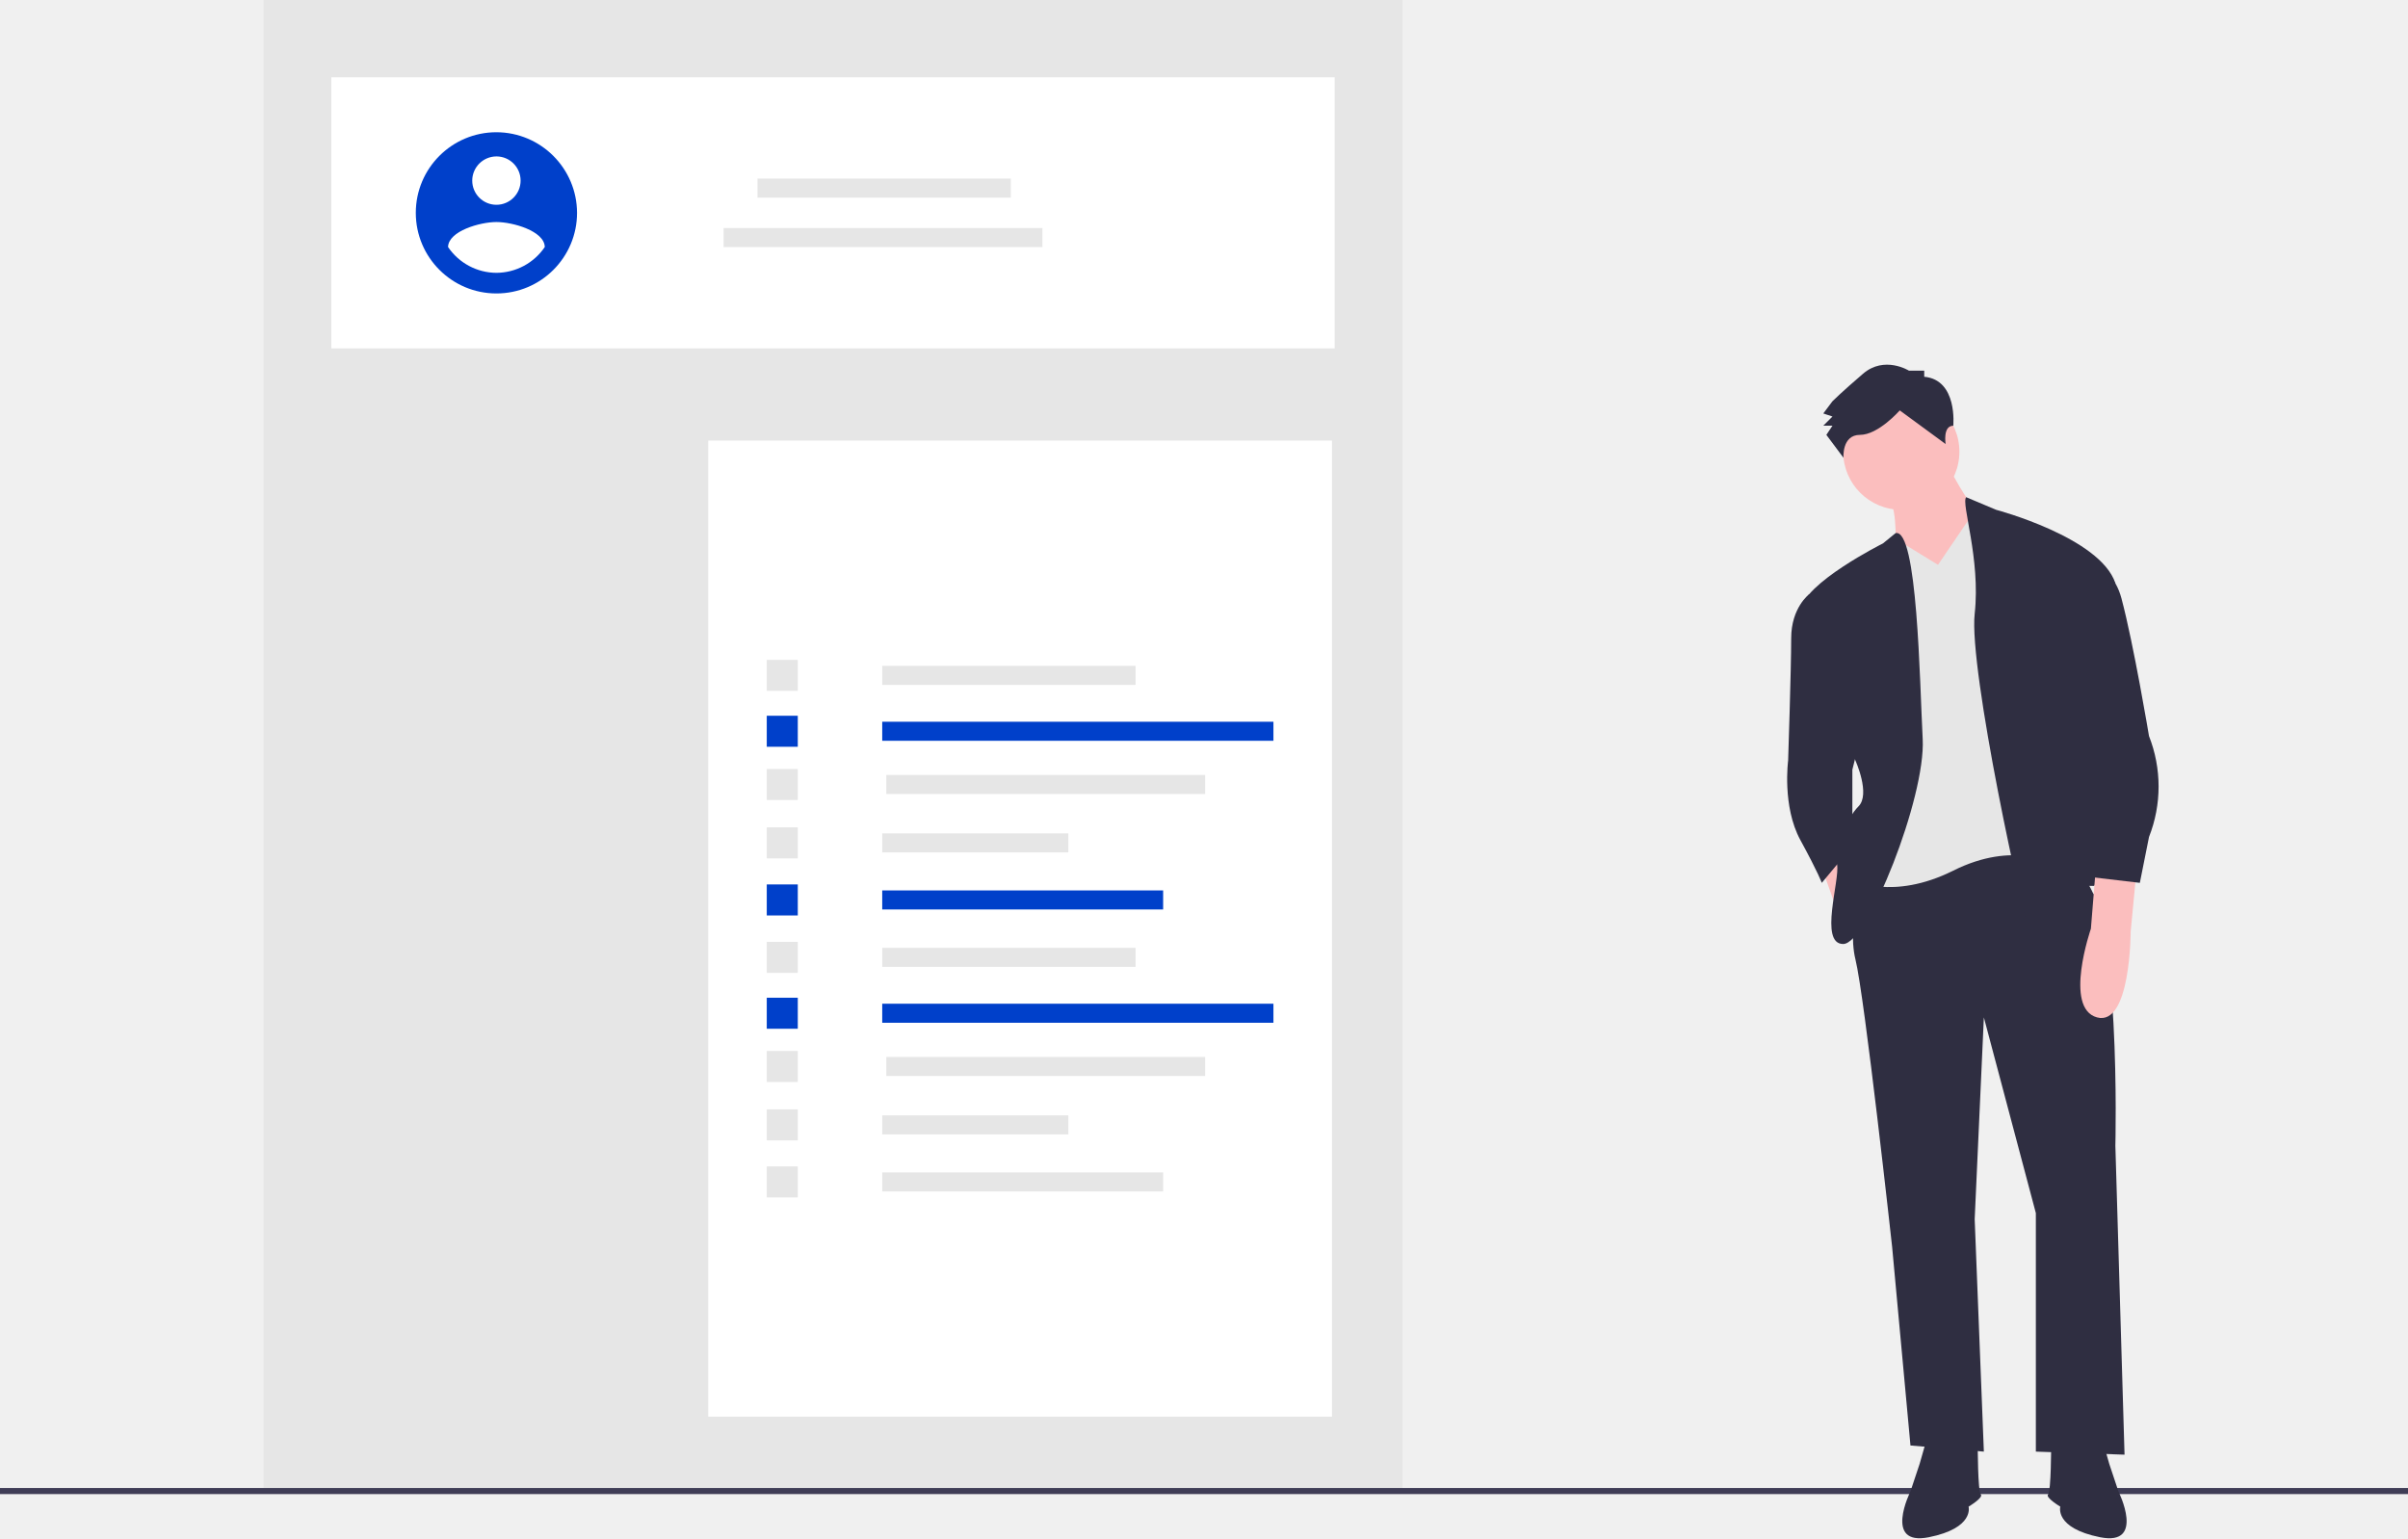
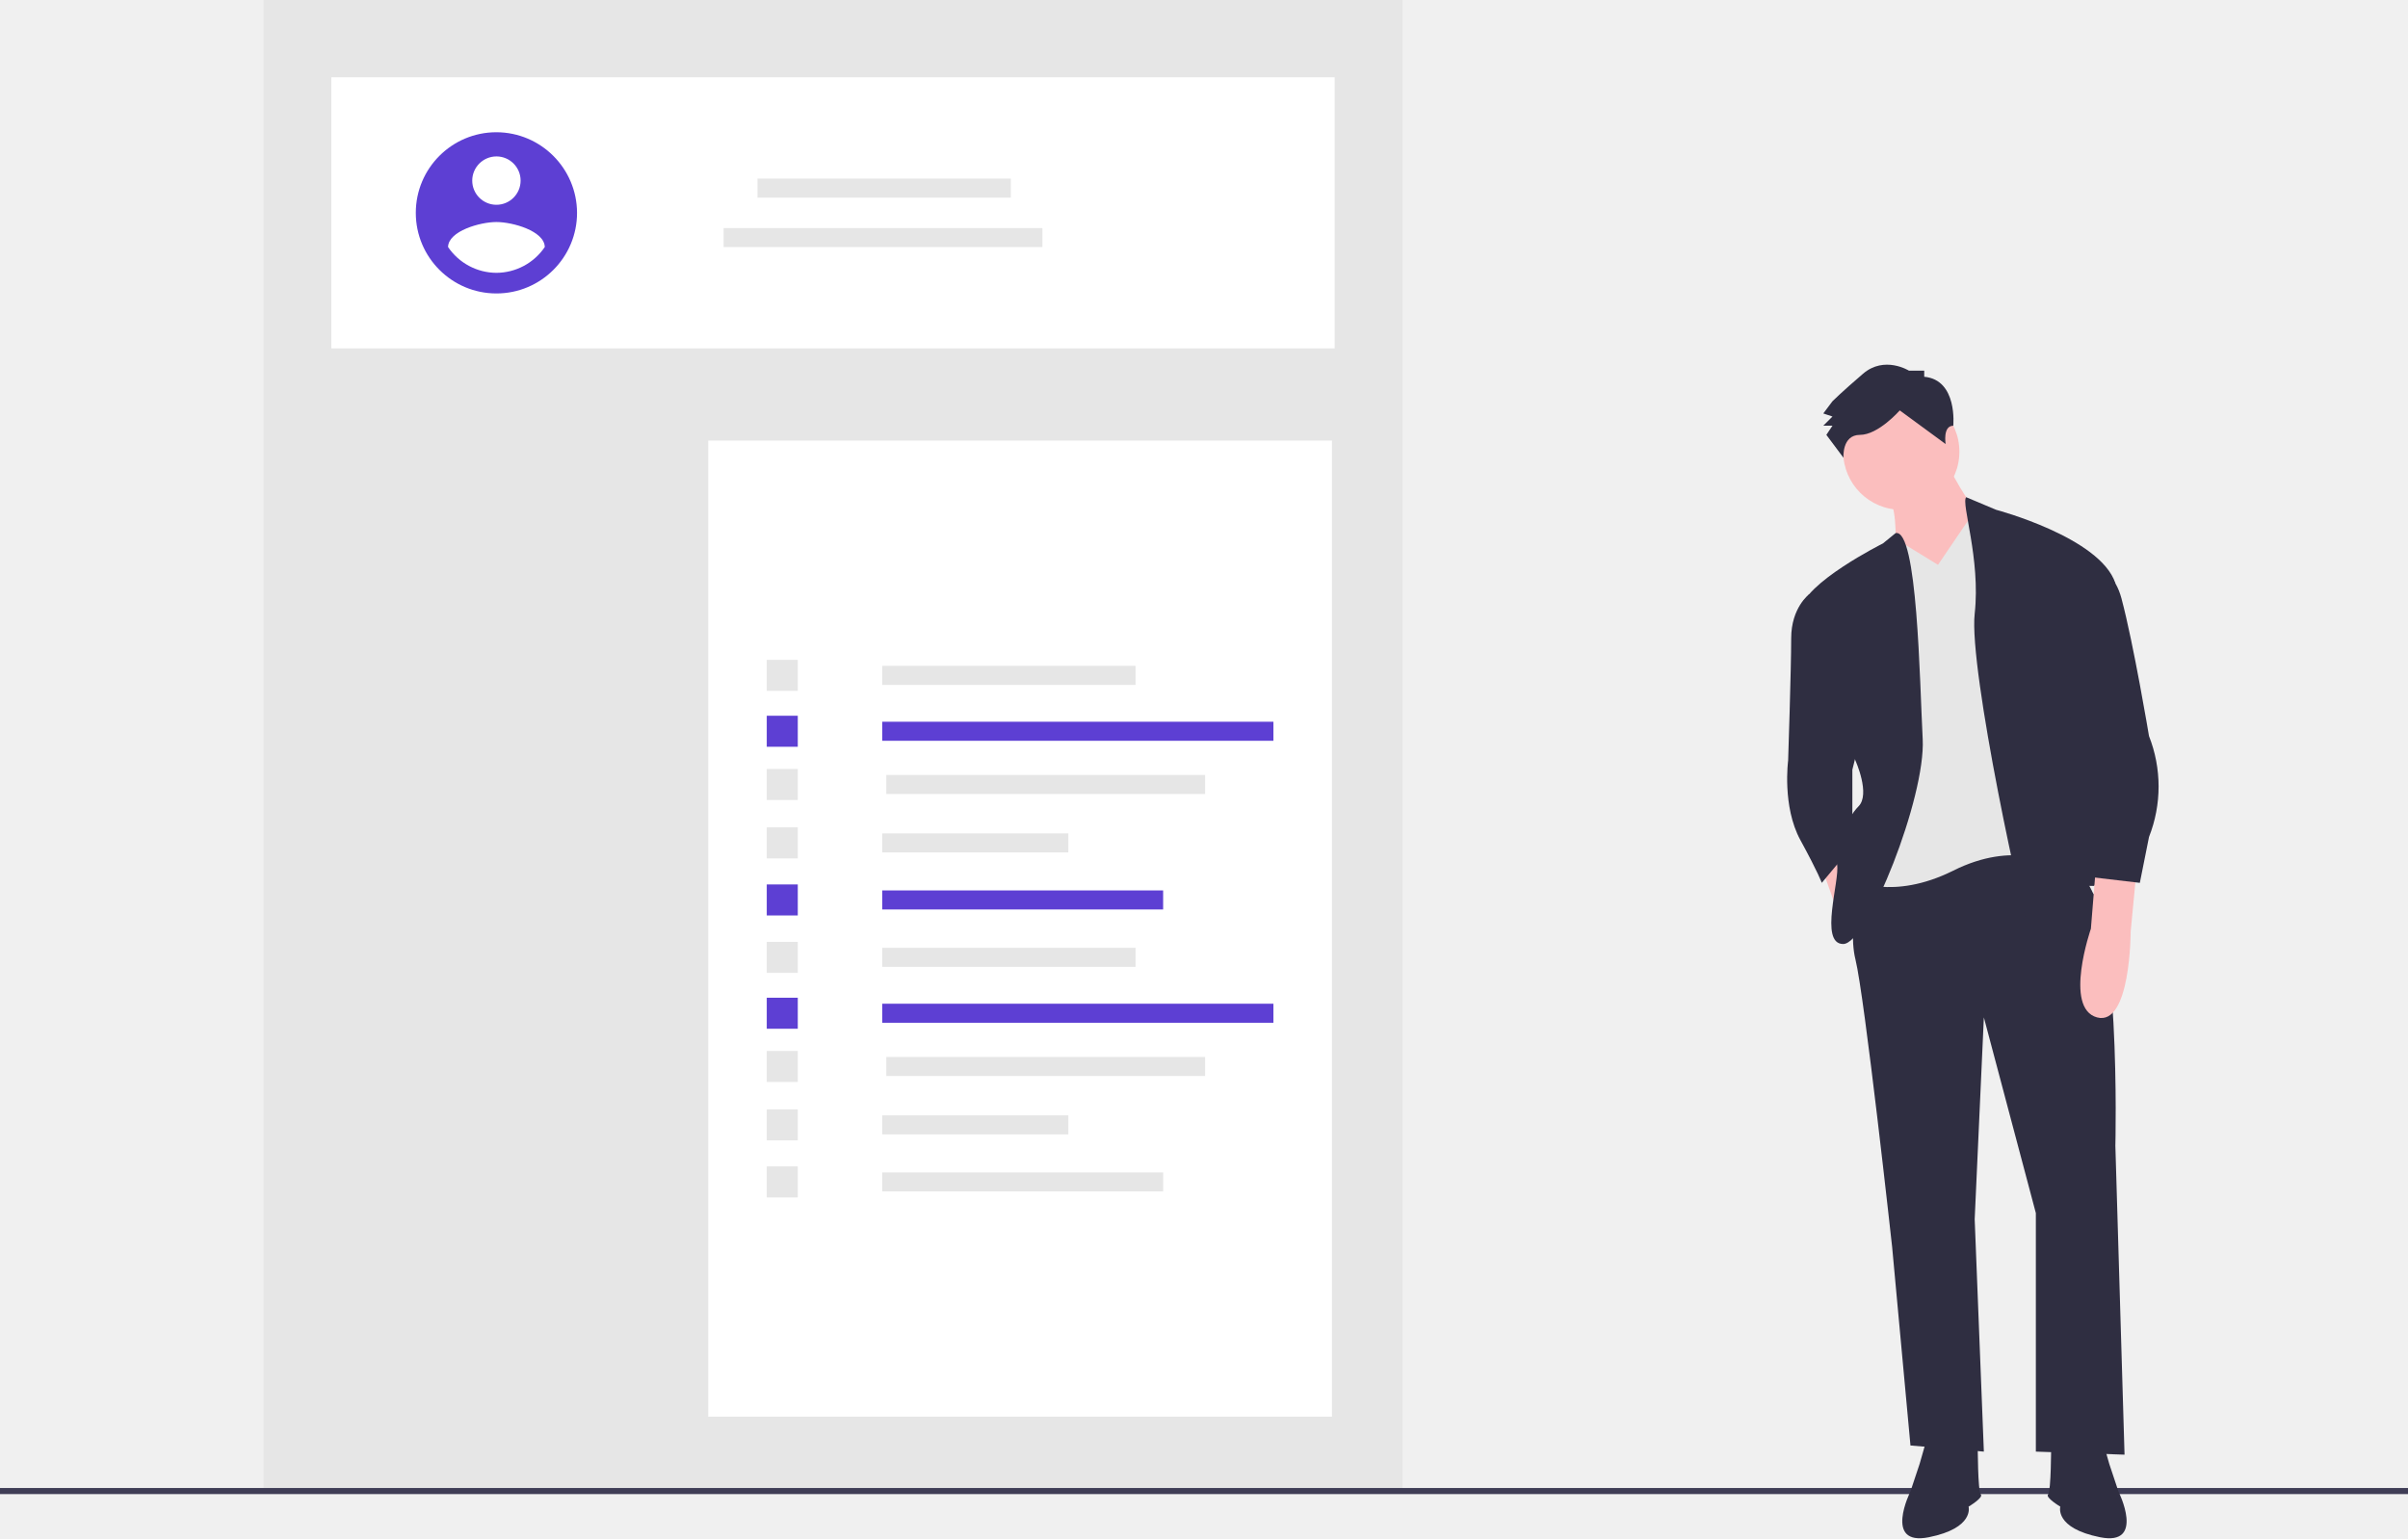
<svg xmlns="http://www.w3.org/2000/svg" id="b692d93a-f629-4531-a33b-6f799117a7ad" data-name="Layer 1" width="888" height="567.337" viewBox="0 0 888 567.337">
  <rect x="97.182" width="420" height="550" fill="#e6e6e6" />
  <rect x="122.182" y="28.5" width="370" height="100" fill="#fff" />
  <rect x="261.182" y="162.5" width="230" height="360" fill="#fff" />
  <rect x="279.34" y="65.866" width="93.423" height="7.022" fill="#e6e6e6" />
  <rect x="266.84" y="84.112" width="117.573" height="7.022" fill="#e6e6e6" />
  <rect x="325.34" y="245.575" width="93.423" height="7.022" fill="#e6e6e6" />
-   <rect x="325.34" y="266.189" width="144.266" height="7.022" fill="#0040ca" />
+   <rect x="325.34" y="266.189" width="144.266" height="7.022" fill="#5D3FD3" />
  <rect x="326.84" y="285.821" width="117.573" height="7.022" fill="#e6e6e6" />
  <rect x="325.34" y="307.362" width="68.637" height="7.022" fill="#e6e6e6" />
-   <rect x="325.34" y="328.403" width="103.592" height="7.022" fill="#0040ca" />
+   <rect x="325.34" y="328.403" width="103.592" height="7.022" fill="#5D3FD3" />
  <rect x="282.759" y="243.366" width="11.44" height="11.44" fill="#e6e6e6" />
-   <rect x="282.759" y="263.98" width="11.44" height="11.44" fill="#0040ca" />
+   <rect x="282.759" y="263.98" width="11.44" height="11.44" fill="#5D3FD3" />
  <rect x="282.759" y="283.612" width="11.44" height="11.44" fill="#e6e6e6" />
  <rect x="282.759" y="305.153" width="11.44" height="11.44" fill="#e6e6e6" />
-   <rect x="282.759" y="326.194" width="11.44" height="11.44" fill="#0040ca" />
+   <rect x="282.759" y="326.194" width="11.44" height="11.44" fill="#5D3FD3" />
  <rect x="325.34" y="349.575" width="93.423" height="7.022" fill="#e6e6e6" />
-   <rect x="325.34" y="370.189" width="144.266" height="7.022" fill="#0040ca" />
+   <rect x="325.34" y="370.189" width="144.266" height="7.022" fill="#5D3FD3" />
  <rect x="326.84" y="389.821" width="117.573" height="7.022" fill="#e6e6e6" />
  <rect x="325.34" y="411.362" width="68.637" height="7.022" fill="#e6e6e6" />
  <rect x="325.34" y="432.403" width="103.592" height="7.022" fill="#e6e6e6" />
  <rect x="282.759" y="347.366" width="11.44" height="11.44" fill="#e6e6e6" />
-   <rect x="282.759" y="367.98" width="11.44" height="11.44" fill="#0040ca" />
+   <rect x="282.759" y="367.98" width="11.44" height="11.44" fill="#5D3FD3" />
  <rect x="282.759" y="387.612" width="11.44" height="11.44" fill="#e6e6e6" />
  <rect x="282.759" y="409.153" width="11.44" height="11.44" fill="#e6e6e6" />
  <rect x="282.759" y="430.194" width="11.44" height="11.44" fill="#e6e6e6" />
-   <path d="M339.065,215.102a29.729,29.729,0,1,0,29.729,29.729A29.816,29.816,0,0,0,339.065,215.102Zm0,8.919a8.919,8.919,0,1,1-8.919,8.919,8.949,8.949,0,0,1,8.919-8.919Zm0,42.936a21.657,21.657,0,0,1-17.837-9.519c.143-5.946,11.892-9.219,17.837-9.219s17.694,3.273,17.837,9.219a21.693,21.693,0,0,1-17.837,9.519Z" transform="translate(-156 -166.3314)" fill="#0040ca" />
+   <path d="M339.065,215.102a29.729,29.729,0,1,0,29.729,29.729A29.816,29.816,0,0,0,339.065,215.102Zm0,8.919a8.919,8.919,0,1,1-8.919,8.919,8.949,8.949,0,0,1,8.919-8.919Zm0,42.936a21.657,21.657,0,0,1-17.837-9.519c.143-5.946,11.892-9.219,17.837-9.219s17.694,3.273,17.837,9.219a21.693,21.693,0,0,1-17.837,9.519Z" transform="translate(-156 -166.3314)" fill="#5D3FD3" />
  <rect y="548.802" width="888" height="2.241" fill="#3f3d56" />
  <path d="M872.929,335.176S883.079,356.604,889.846,358.86l-19.173,29.323-15.789-19.173s1.128-13.534-2.256-19.173S872.929,335.176,872.929,335.176Z" transform="translate(-156 -166.3314)" fill="#fbbebe" />
  <circle cx="701.14" cy="166.589" r="21.428" fill="#fbbebe" />
  <polygon points="671.817 319.97 677.456 335.759 684.223 327.864 678.544 309.88 671.817 319.97" fill="#fbbebe" />
  <path d="M843.606,478.406s-6.767,28.195-3.383,41.728,13.534,106.013,13.534,106.013l6.767,73.307L887.59,701.71l-3.383-85.712,3.383-74.435,19.173,72.179V701.71l32.706,1.128-3.383-113.907s2.256-87.968-12.406-99.246-16.917-13.534-16.917-13.534Z" transform="translate(-156 -166.3314)" fill="#2f2e41" />
  <path d="M866.162,698.327l-2.256,7.895-3.383,10.15s-10.15,20.3,6.767,16.917,14.661-11.278,14.661-11.278,5.639-3.383,4.511-4.511-1.128-18.045-1.128-18.045Z" transform="translate(-156 -166.3314)" fill="#2f2e41" />
  <path d="M931.574,698.327l2.256,7.895,3.383,10.15s10.15,20.3-6.767,16.917-14.661-11.278-14.661-11.278-5.639-3.383-4.511-4.511,1.128-18.045,1.128-18.045Z" transform="translate(-156 -166.3314)" fill="#2f2e41" />
  <path d="M870.673,374.649,884.467,354.349l25.679,13.534,3.383,117.291s-14.661-9.022-37.217,2.256-37.217,3.383-37.217,3.383l13.534-50.751-5.639-67.668,8.065-7.32Z" transform="translate(-156 -166.3314)" fill="#e6e6e6" />
  <path d="M855.058,362.938l-4.685,3.816s-29.323,14.661-30.45,24.812l20.3,55.262s5.639,12.406,1.128,16.917-9.022,15.789-7.895,21.428-6.767,29.323,2.256,29.323,30.45-54.134,29.323-75.562S863.126,361.378,855.058,362.938Z" transform="translate(-156 -166.3314)" fill="#2f2e41" />
  <path d="M830.073,384.799l-6.951.744s-6.582,4.895-6.582,16.173-1.128,45.112-1.128,45.112-2.256,16.917,4.511,29.323,7.895,15.789,7.895,15.789l11.278-13.534v-28.195l4.511-18.045Z" transform="translate(-156 -166.3314)" fill="#2f2e41" />
  <path d="M881.076,349.709l11.025,4.64s38.345,10.15,43.984,27.067L920.296,420.889s11.278,72.179,7.895,72.179h-3.383s9.022,6.767,3.383,9.022-19.173,20.3-22.556,12.406-23.684-101.502-21.428-121.802S879.073,351.836,881.076,349.709Z" transform="translate(-156 -166.3314)" fill="#2f2e41" />
  <path d="M865.598,305.29v-2.256h-5.639s-9.022-5.639-16.917,1.128-11.278,10.15-11.278,10.15l-3.383,4.511,3.383,1.128-3.383,3.383h3.383l-2.256,3.383,6.322,8.458s-.683-8.458,6.084-8.458,14.661-9.022,14.661-9.022l16.917,12.406s-1.128-6.735,2.819-6.751C876.312,323.35,878.004,306.417,865.598,305.29Z" transform="translate(-156 -166.3314)" fill="#2f2e41" />
  <path d="M943.98,486.301l-2.256,23.684s0,34.962-12.406,31.578-2.256-32.706-2.256-32.706l1.714-21.209Z" transform="translate(-156 -166.3314)" fill="#fbbebe" />
  <path d="M919.169,375.777s14.661-5.639,19.173,11.278,10.15,50.751,10.15,50.751a50.751,50.751,0,0,1,0,37.217l-3.383,16.917-19.173-2.256-4.511-38.345L916.913,402.844Z" transform="translate(-156 -166.3314)" fill="#2f2e41" />
</svg>
